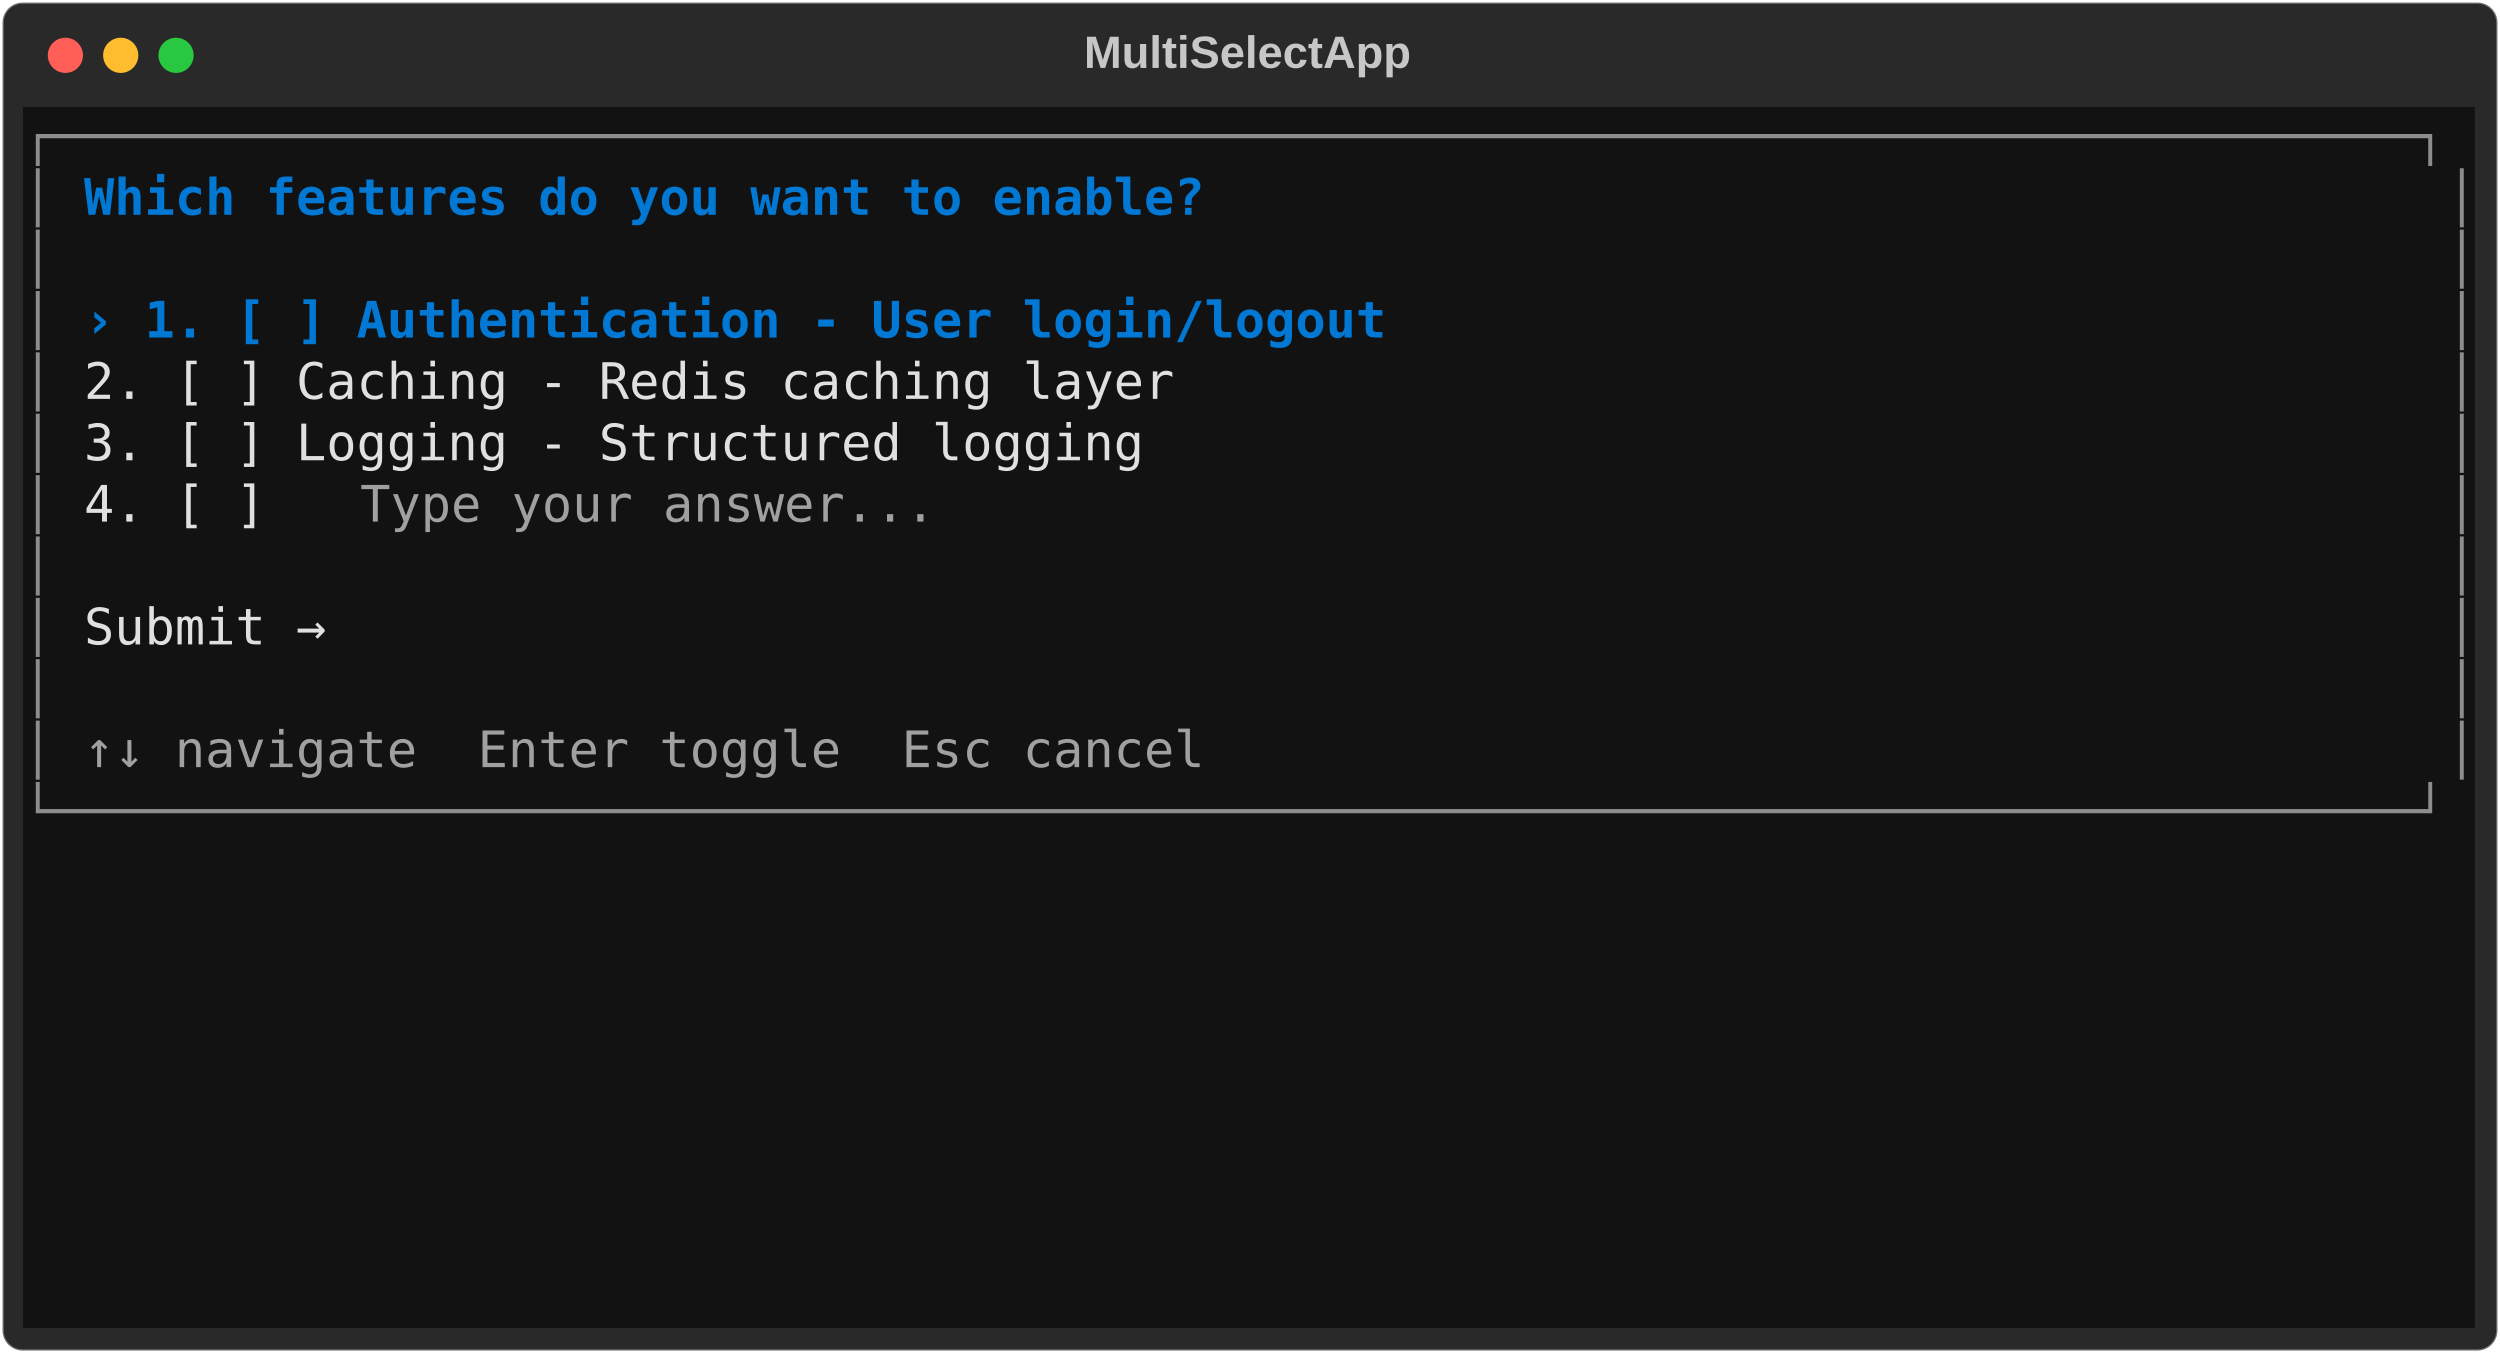
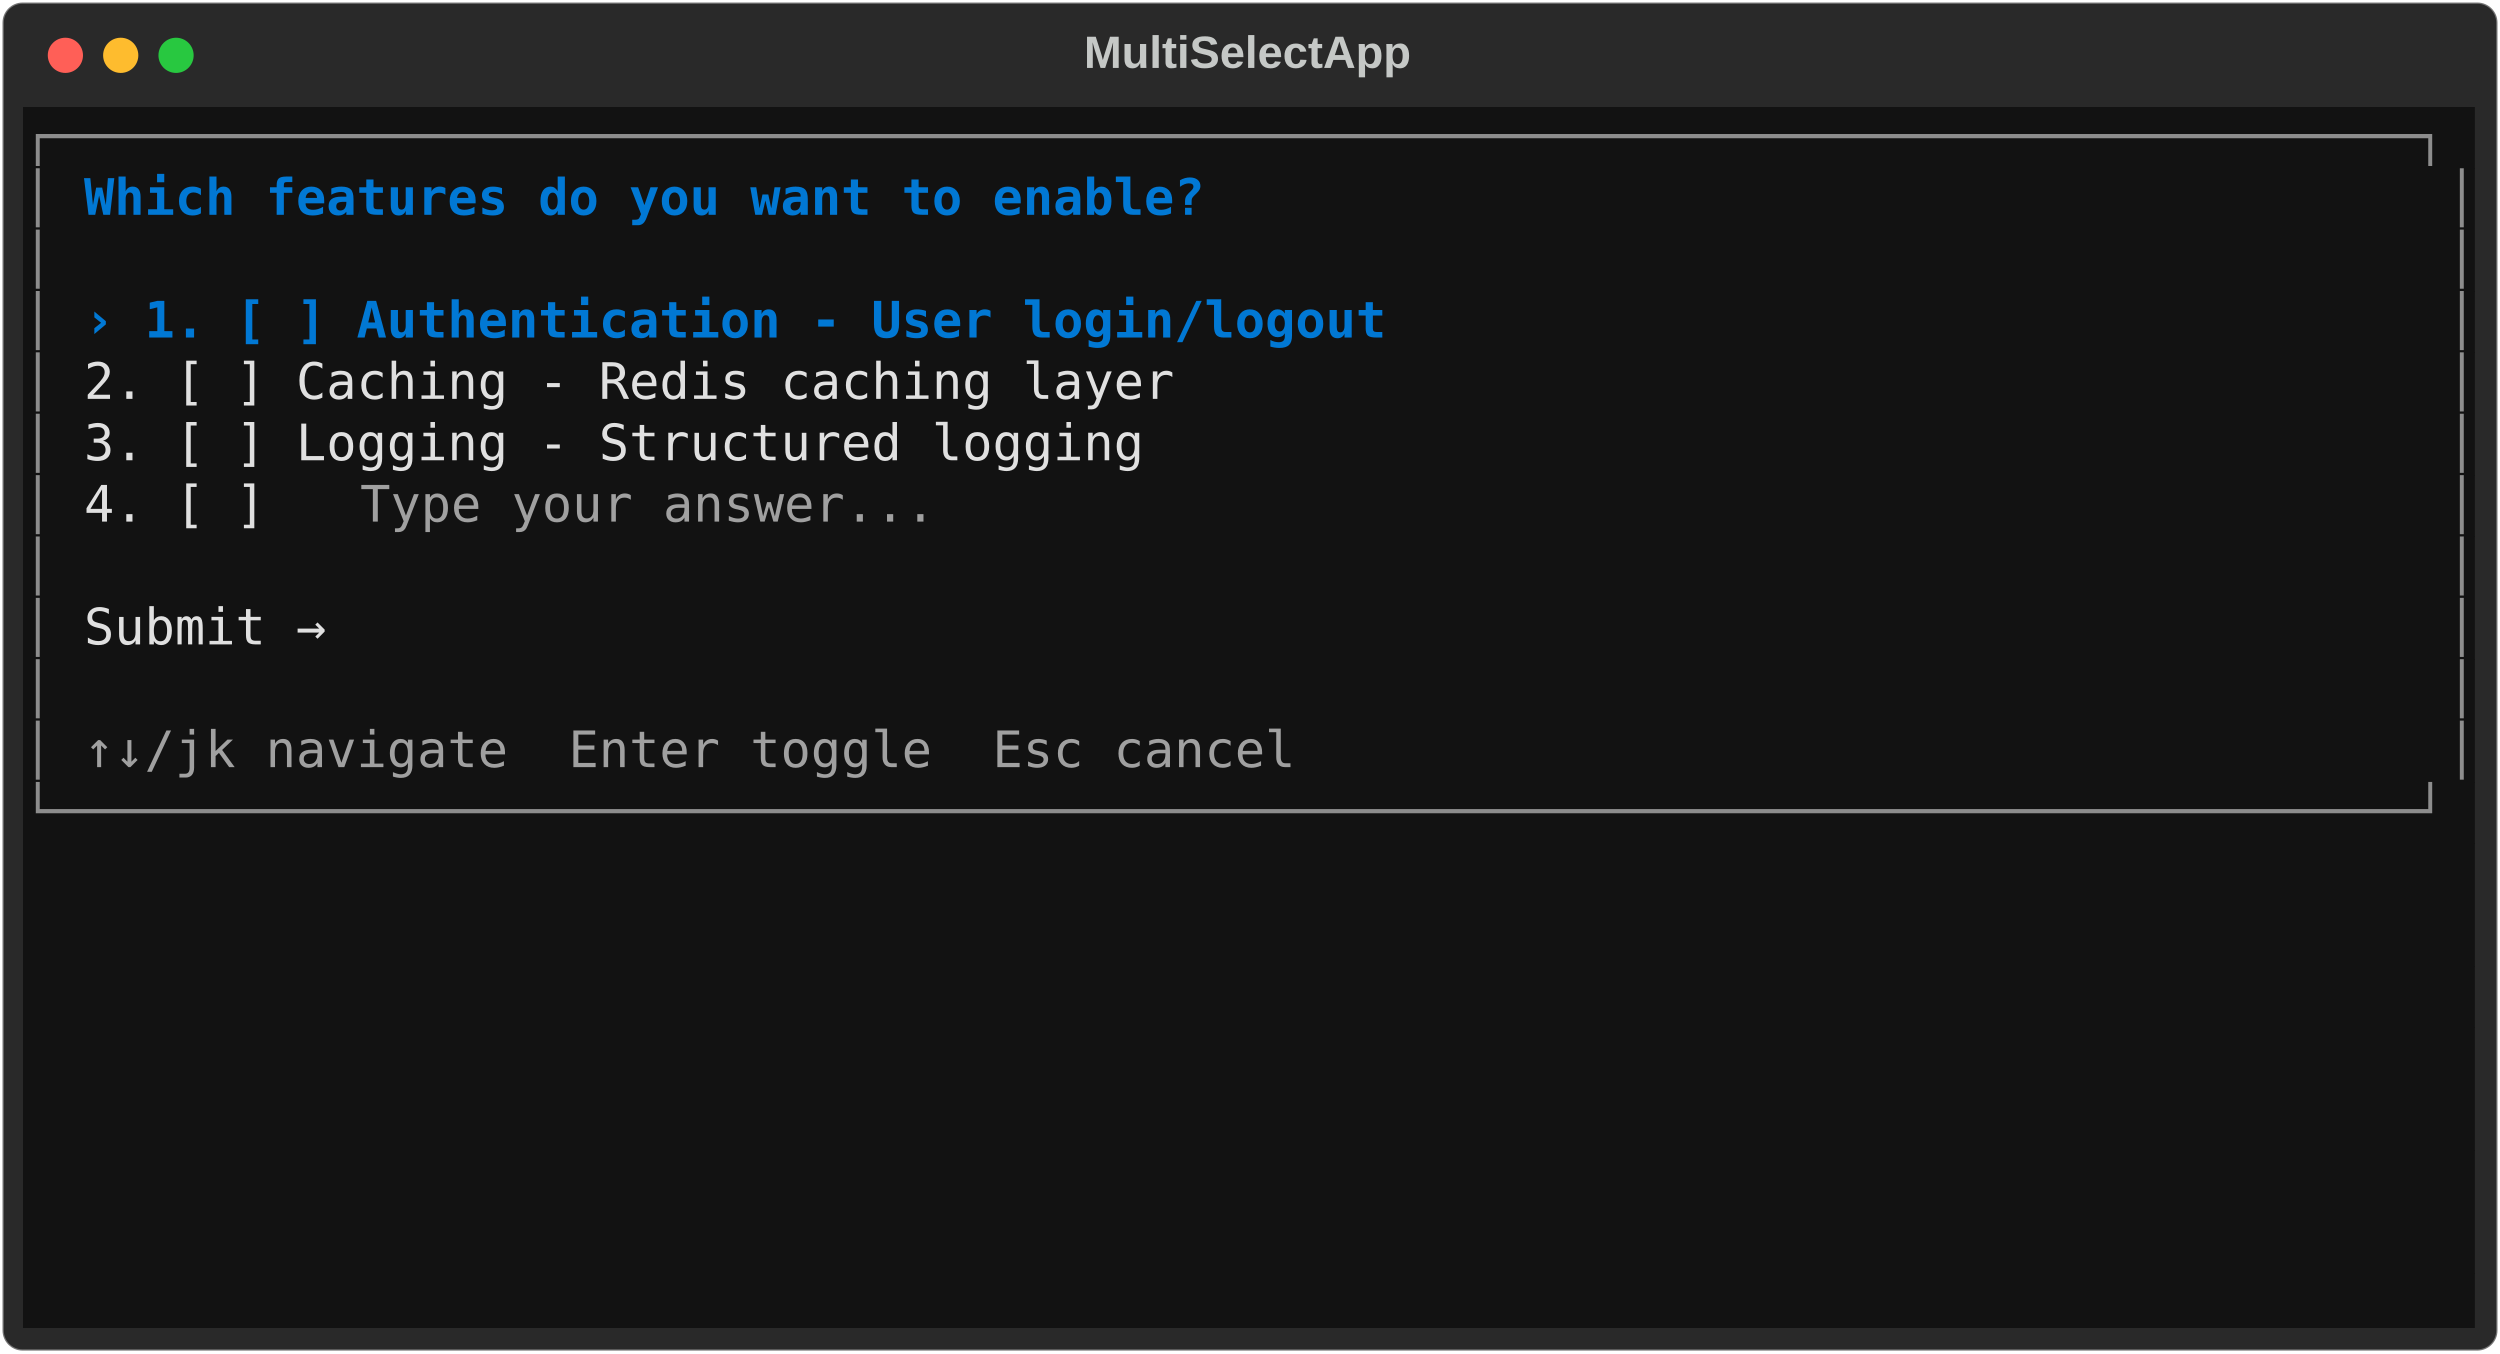
<svg xmlns="http://www.w3.org/2000/svg" class="rich-terminal" viewBox="0 0 994 538.0">
  <style>

    @font-face {
        font-family: "Fira Code";
        src: local("FiraCode-Regular"),
                url("https://cdnjs.cloudflare.com/ajax/libs/firacode/6.2.0/woff2/FiraCode-Regular.woff2") format("woff2"),
                url("https://cdnjs.cloudflare.com/ajax/libs/firacode/6.2.0/woff/FiraCode-Regular.woff") format("woff");
        font-style: normal;
        font-weight: 400;
    }
    @font-face {
        font-family: "Fira Code";
        src: local("FiraCode-Bold"),
                url("https://cdnjs.cloudflare.com/ajax/libs/firacode/6.2.0/woff2/FiraCode-Bold.woff2") format("woff2"),
                url("https://cdnjs.cloudflare.com/ajax/libs/firacode/6.2.0/woff/FiraCode-Bold.woff") format("woff");
        font-style: bold;
        font-weight: 700;
    }

    .terminal-matrix {
        font-family: Fira Code, monospace;
        font-size: 20px;
        line-height: 24.4px;
        font-variant-east-asian: full-width;
    }

    .terminal-title {
        font-size: 18px;
        font-weight: bold;
        font-family: arial;
    }

    .terminal-r1 { fill: #8d8d8d }
.terminal-r2 { fill: #c5c8c6 }
.terminal-r3 { fill: #0178d4;font-weight: bold }
.terminal-r4 { fill: #e0e0e0 }
.terminal-r5 { fill: #a0a0a0 }
    </style>
  <defs>
    <clipPath id="terminal-clip-terminal">
      <rect x="0" y="0" width="975.0" height="487.0" />
    </clipPath>
    <clipPath id="terminal-line-0">
      <rect x="0" y="1.5" width="976" height="24.65" />
    </clipPath>
    <clipPath id="terminal-line-1">
      <rect x="0" y="25.9" width="976" height="24.65" />
    </clipPath>
    <clipPath id="terminal-line-2">
      <rect x="0" y="50.3" width="976" height="24.65" />
    </clipPath>
    <clipPath id="terminal-line-3">
      <rect x="0" y="74.7" width="976" height="24.65" />
    </clipPath>
    <clipPath id="terminal-line-4">
      <rect x="0" y="99.1" width="976" height="24.65" />
    </clipPath>
    <clipPath id="terminal-line-5">
      <rect x="0" y="123.5" width="976" height="24.65" />
    </clipPath>
    <clipPath id="terminal-line-6">
      <rect x="0" y="147.9" width="976" height="24.65" />
    </clipPath>
    <clipPath id="terminal-line-7">
      <rect x="0" y="172.3" width="976" height="24.65" />
    </clipPath>
    <clipPath id="terminal-line-8">
      <rect x="0" y="196.7" width="976" height="24.65" />
    </clipPath>
    <clipPath id="terminal-line-9">
      <rect x="0" y="221.1" width="976" height="24.65" />
    </clipPath>
    <clipPath id="terminal-line-10">
      <rect x="0" y="245.5" width="976" height="24.65" />
    </clipPath>
    <clipPath id="terminal-line-11">
      <rect x="0" y="269.9" width="976" height="24.65" />
    </clipPath>
    <clipPath id="terminal-line-12">
      <rect x="0" y="294.3" width="976" height="24.65" />
    </clipPath>
    <clipPath id="terminal-line-13">
      <rect x="0" y="318.7" width="976" height="24.65" />
    </clipPath>
    <clipPath id="terminal-line-14">
      <rect x="0" y="343.1" width="976" height="24.65" />
    </clipPath>
    <clipPath id="terminal-line-15">
      <rect x="0" y="367.5" width="976" height="24.65" />
    </clipPath>
    <clipPath id="terminal-line-16">
      <rect x="0" y="391.9" width="976" height="24.65" />
    </clipPath>
    <clipPath id="terminal-line-17">
      <rect x="0" y="416.3" width="976" height="24.65" />
    </clipPath>
    <clipPath id="terminal-line-18">
      <rect x="0" y="440.7" width="976" height="24.65" />
    </clipPath>
  </defs>
  <rect fill="#292929" stroke="rgba(255,255,255,0.35)" stroke-width="1" x="1" y="1" width="992" height="536" rx="8" />
  <text class="terminal-title" fill="#c5c8c6" text-anchor="middle" x="496" y="27">MultiSelectApp</text>
  <g transform="translate(26,22)">
    <circle cx="0" cy="0" r="7" fill="#ff5f57" />
    <circle cx="22" cy="0" r="7" fill="#febc2e" />
    <circle cx="44" cy="0" r="7" fill="#28c840" />
  </g>
  <g transform="translate(9, 41)" clip-path="url(#terminal-clip-terminal)">
    <rect fill="#121212" x="0" y="1.5" width="976" height="24.65" shape-rendering="crispEdges" />
    <rect fill="#121212" x="0" y="25.9" width="12.2" height="24.65" shape-rendering="crispEdges" />
    <rect fill="#121212" x="12.2" y="25.9" width="12.2" height="24.65" shape-rendering="crispEdges" />
    <rect fill="#121212" x="24.4" y="25.9" width="451.4" height="24.65" shape-rendering="crispEdges" />
    <rect fill="#121212" x="475.8" y="25.9" width="488" height="24.65" shape-rendering="crispEdges" />
    <rect fill="#121212" x="963.8" y="25.9" width="12.2" height="24.65" shape-rendering="crispEdges" />
    <rect fill="#121212" x="0" y="50.3" width="12.2" height="24.65" shape-rendering="crispEdges" />
    <rect fill="#121212" x="12.2" y="50.3" width="951.6" height="24.65" shape-rendering="crispEdges" />
    <rect fill="#121212" x="963.8" y="50.3" width="12.2" height="24.65" shape-rendering="crispEdges" />
    <rect fill="#121212" x="0" y="74.7" width="12.2" height="24.65" shape-rendering="crispEdges" />
    <rect fill="#121212" x="12.2" y="74.7" width="12.2" height="24.65" shape-rendering="crispEdges" />
    <rect fill="#121212" x="24.4" y="74.7" width="524.6" height="24.65" shape-rendering="crispEdges" />
    <rect fill="#121212" x="549" y="74.7" width="414.8" height="24.65" shape-rendering="crispEdges" />
    <rect fill="#121212" x="963.8" y="74.7" width="12.2" height="24.65" shape-rendering="crispEdges" />
    <rect fill="#121212" x="0" y="99.1" width="12.2" height="24.65" shape-rendering="crispEdges" />
    <rect fill="#121212" x="12.2" y="99.1" width="12.2" height="24.65" shape-rendering="crispEdges" />
    <rect fill="#121212" x="24.4" y="99.1" width="463.6" height="24.65" shape-rendering="crispEdges" />
    <rect fill="#121212" x="488" y="99.1" width="475.8" height="24.65" shape-rendering="crispEdges" />
    <rect fill="#121212" x="963.8" y="99.1" width="12.2" height="24.65" shape-rendering="crispEdges" />
    <rect fill="#121212" x="0" y="123.5" width="12.2" height="24.65" shape-rendering="crispEdges" />
    <rect fill="#121212" x="12.2" y="123.5" width="12.2" height="24.65" shape-rendering="crispEdges" />
    <rect fill="#121212" x="24.4" y="123.5" width="451.4" height="24.65" shape-rendering="crispEdges" />
    <rect fill="#121212" x="475.8" y="123.5" width="488" height="24.65" shape-rendering="crispEdges" />
    <rect fill="#121212" x="963.8" y="123.5" width="12.2" height="24.65" shape-rendering="crispEdges" />
    <rect fill="#121212" x="0" y="147.9" width="12.2" height="24.65" shape-rendering="crispEdges" />
    <rect fill="#121212" x="12.2" y="147.9" width="12.2" height="24.65" shape-rendering="crispEdges" />
    <rect fill="#121212" x="24.4" y="147.9" width="109.8" height="24.65" shape-rendering="crispEdges" />
    <rect fill="#121212" x="134.2" y="147.9" width="231.8" height="24.65" shape-rendering="crispEdges" />
    <rect fill="#121212" x="366" y="147.9" width="597.8" height="24.65" shape-rendering="crispEdges" />
    <rect fill="#121212" x="963.8" y="147.9" width="12.2" height="24.65" shape-rendering="crispEdges" />
    <rect fill="#121212" x="0" y="172.3" width="12.2" height="24.65" shape-rendering="crispEdges" />
    <rect fill="#121212" x="12.2" y="172.3" width="951.6" height="24.65" shape-rendering="crispEdges" />
    <rect fill="#121212" x="963.8" y="172.3" width="12.2" height="24.65" shape-rendering="crispEdges" />
    <rect fill="#121212" x="0" y="196.7" width="12.2" height="24.65" shape-rendering="crispEdges" />
    <rect fill="#121212" x="12.2" y="196.7" width="12.2" height="24.65" shape-rendering="crispEdges" />
    <rect fill="#121212" x="24.4" y="196.7" width="158.6" height="24.65" shape-rendering="crispEdges" />
    <rect fill="#121212" x="183" y="196.7" width="780.8" height="24.65" shape-rendering="crispEdges" />
    <rect fill="#121212" x="963.8" y="196.7" width="12.2" height="24.65" shape-rendering="crispEdges" />
    <rect fill="#121212" x="0" y="221.1" width="12.2" height="24.65" shape-rendering="crispEdges" />
    <rect fill="#121212" x="12.2" y="221.1" width="951.6" height="24.65" shape-rendering="crispEdges" />
    <rect fill="#121212" x="963.8" y="221.1" width="12.2" height="24.65" shape-rendering="crispEdges" />
    <rect fill="#121212" x="0" y="245.5" width="12.2" height="24.65" shape-rendering="crispEdges" />
    <rect fill="#121212" x="12.2" y="245.5" width="12.2" height="24.65" shape-rendering="crispEdges" />
-     <rect fill="#121212" x="24.4" y="245.5" width="451.4" height="24.65" shape-rendering="crispEdges" />
-     <rect fill="#121212" x="475.8" y="245.5" width="488" height="24.65" shape-rendering="crispEdges" />
+     <rect fill="#121212" x="24.4" y="245.5" width="488" height="24.65" shape-rendering="crispEdges" />
+     <rect fill="#121212" x="512.4" y="245.5" width="451.4" height="24.65" shape-rendering="crispEdges" />
    <rect fill="#121212" x="963.8" y="245.5" width="12.2" height="24.65" shape-rendering="crispEdges" />
    <rect fill="#121212" x="0" y="269.9" width="976" height="24.65" shape-rendering="crispEdges" />
    <rect fill="#121212" x="0" y="294.3" width="976" height="24.65" shape-rendering="crispEdges" />
    <rect fill="#121212" x="0" y="318.7" width="976" height="24.65" shape-rendering="crispEdges" />
    <rect fill="#121212" x="0" y="343.1" width="976" height="24.65" shape-rendering="crispEdges" />
    <rect fill="#121212" x="0" y="367.5" width="976" height="24.65" shape-rendering="crispEdges" />
    <rect fill="#121212" x="0" y="391.9" width="976" height="24.65" shape-rendering="crispEdges" />
    <rect fill="#121212" x="0" y="416.3" width="976" height="24.65" shape-rendering="crispEdges" />
    <rect fill="#121212" x="0" y="440.7" width="976" height="24.65" shape-rendering="crispEdges" />
    <rect fill="#121212" x="0" y="465.1" width="976" height="24.65" shape-rendering="crispEdges" />
    <g class="terminal-matrix">
      <text class="terminal-r1" x="0" y="20" textLength="976" clip-path="url(#terminal-line-0)">┌──────────────────────────────────────────────────────────────────────────────┐</text>
      <text class="terminal-r2" x="976" y="20" textLength="12.2" clip-path="url(#terminal-line-0)">
</text>
      <text class="terminal-r1" x="0" y="44.4" textLength="12.2" clip-path="url(#terminal-line-1)">│</text>
      <text class="terminal-r3" x="24.4" y="44.4" textLength="451.4" clip-path="url(#terminal-line-1)">Which features do you want to enable?</text>
      <text class="terminal-r1" x="963.8" y="44.4" textLength="12.2" clip-path="url(#terminal-line-1)">│</text>
      <text class="terminal-r2" x="976" y="44.4" textLength="12.2" clip-path="url(#terminal-line-1)">
</text>
      <text class="terminal-r1" x="0" y="68.8" textLength="12.2" clip-path="url(#terminal-line-2)">│</text>
      <text class="terminal-r1" x="963.8" y="68.8" textLength="12.2" clip-path="url(#terminal-line-2)">│</text>
      <text class="terminal-r2" x="976" y="68.8" textLength="12.2" clip-path="url(#terminal-line-2)">
</text>
      <text class="terminal-r1" x="0" y="93.2" textLength="12.2" clip-path="url(#terminal-line-3)">│</text>
      <text class="terminal-r3" x="24.4" y="93.2" textLength="524.6" clip-path="url(#terminal-line-3)">› 1. [ ] Authentication - User login/logout</text>
      <text class="terminal-r1" x="963.8" y="93.2" textLength="12.2" clip-path="url(#terminal-line-3)">│</text>
      <text class="terminal-r2" x="976" y="93.2" textLength="12.2" clip-path="url(#terminal-line-3)">
</text>
      <text class="terminal-r1" x="0" y="117.6" textLength="12.2" clip-path="url(#terminal-line-4)">│</text>
      <text class="terminal-r4" x="24.4" y="117.6" textLength="463.6" clip-path="url(#terminal-line-4)">  2. [ ] Caching - Redis caching layer</text>
      <text class="terminal-r1" x="963.8" y="117.6" textLength="12.2" clip-path="url(#terminal-line-4)">│</text>
      <text class="terminal-r2" x="976" y="117.6" textLength="12.2" clip-path="url(#terminal-line-4)">
</text>
      <text class="terminal-r1" x="0" y="142" textLength="12.2" clip-path="url(#terminal-line-5)">│</text>
      <text class="terminal-r4" x="24.4" y="142" textLength="451.4" clip-path="url(#terminal-line-5)">  3. [ ] Logging - Structured logging</text>
      <text class="terminal-r1" x="963.8" y="142" textLength="12.2" clip-path="url(#terminal-line-5)">│</text>
      <text class="terminal-r2" x="976" y="142" textLength="12.2" clip-path="url(#terminal-line-5)">
</text>
      <text class="terminal-r1" x="0" y="166.4" textLength="12.2" clip-path="url(#terminal-line-6)">│</text>
      <text class="terminal-r4" x="24.4" y="166.4" textLength="109.8" clip-path="url(#terminal-line-6)">  4. [ ] </text>
      <text class="terminal-r5" x="134.2" y="166.4" textLength="231.8" clip-path="url(#terminal-line-6)">Type your answer...</text>
      <text class="terminal-r1" x="963.8" y="166.4" textLength="12.2" clip-path="url(#terminal-line-6)">│</text>
      <text class="terminal-r2" x="976" y="166.4" textLength="12.2" clip-path="url(#terminal-line-6)">
</text>
      <text class="terminal-r1" x="0" y="190.8" textLength="12.2" clip-path="url(#terminal-line-7)">│</text>
      <text class="terminal-r1" x="963.8" y="190.8" textLength="12.2" clip-path="url(#terminal-line-7)">│</text>
      <text class="terminal-r2" x="976" y="190.8" textLength="12.2" clip-path="url(#terminal-line-7)">
</text>
      <text class="terminal-r1" x="0" y="215.2" textLength="12.2" clip-path="url(#terminal-line-8)">│</text>
      <text class="terminal-r4" x="24.4" y="215.2" textLength="158.6" clip-path="url(#terminal-line-8)">     Submit →</text>
      <text class="terminal-r1" x="963.8" y="215.2" textLength="12.2" clip-path="url(#terminal-line-8)">│</text>
      <text class="terminal-r2" x="976" y="215.2" textLength="12.2" clip-path="url(#terminal-line-8)">
</text>
      <text class="terminal-r1" x="0" y="239.6" textLength="12.2" clip-path="url(#terminal-line-9)">│</text>
      <text class="terminal-r1" x="963.8" y="239.6" textLength="12.2" clip-path="url(#terminal-line-9)">│</text>
      <text class="terminal-r2" x="976" y="239.6" textLength="12.2" clip-path="url(#terminal-line-9)">
</text>
      <text class="terminal-r1" x="0" y="264" textLength="12.2" clip-path="url(#terminal-line-10)">│</text>
-       <text class="terminal-r5" x="24.4" y="264" textLength="451.4" clip-path="url(#terminal-line-10)">↑↓ navigate  Enter toggle  Esc cancel</text>
+       <text class="terminal-r5" x="24.4" y="264" textLength="488" clip-path="url(#terminal-line-10)">↑↓/jk navigate  Enter toggle  Esc cancel</text>
      <text class="terminal-r1" x="963.8" y="264" textLength="12.2" clip-path="url(#terminal-line-10)">│</text>
      <text class="terminal-r2" x="976" y="264" textLength="12.2" clip-path="url(#terminal-line-10)">
</text>
      <text class="terminal-r1" x="0" y="288.4" textLength="976" clip-path="url(#terminal-line-11)">└──────────────────────────────────────────────────────────────────────────────┘</text>
      <text class="terminal-r2" x="976" y="288.4" textLength="12.2" clip-path="url(#terminal-line-11)">
</text>
      <text class="terminal-r2" x="976" y="312.8" textLength="12.2" clip-path="url(#terminal-line-12)">
</text>
      <text class="terminal-r2" x="976" y="337.2" textLength="12.2" clip-path="url(#terminal-line-13)">
</text>
      <text class="terminal-r2" x="976" y="361.6" textLength="12.2" clip-path="url(#terminal-line-14)">
</text>
      <text class="terminal-r2" x="976" y="386" textLength="12.2" clip-path="url(#terminal-line-15)">
</text>
      <text class="terminal-r2" x="976" y="410.4" textLength="12.2" clip-path="url(#terminal-line-16)">
</text>
      <text class="terminal-r2" x="976" y="434.8" textLength="12.2" clip-path="url(#terminal-line-17)">
</text>
      <text class="terminal-r2" x="976" y="459.2" textLength="12.2" clip-path="url(#terminal-line-18)">
</text>
    </g>
  </g>
</svg>
